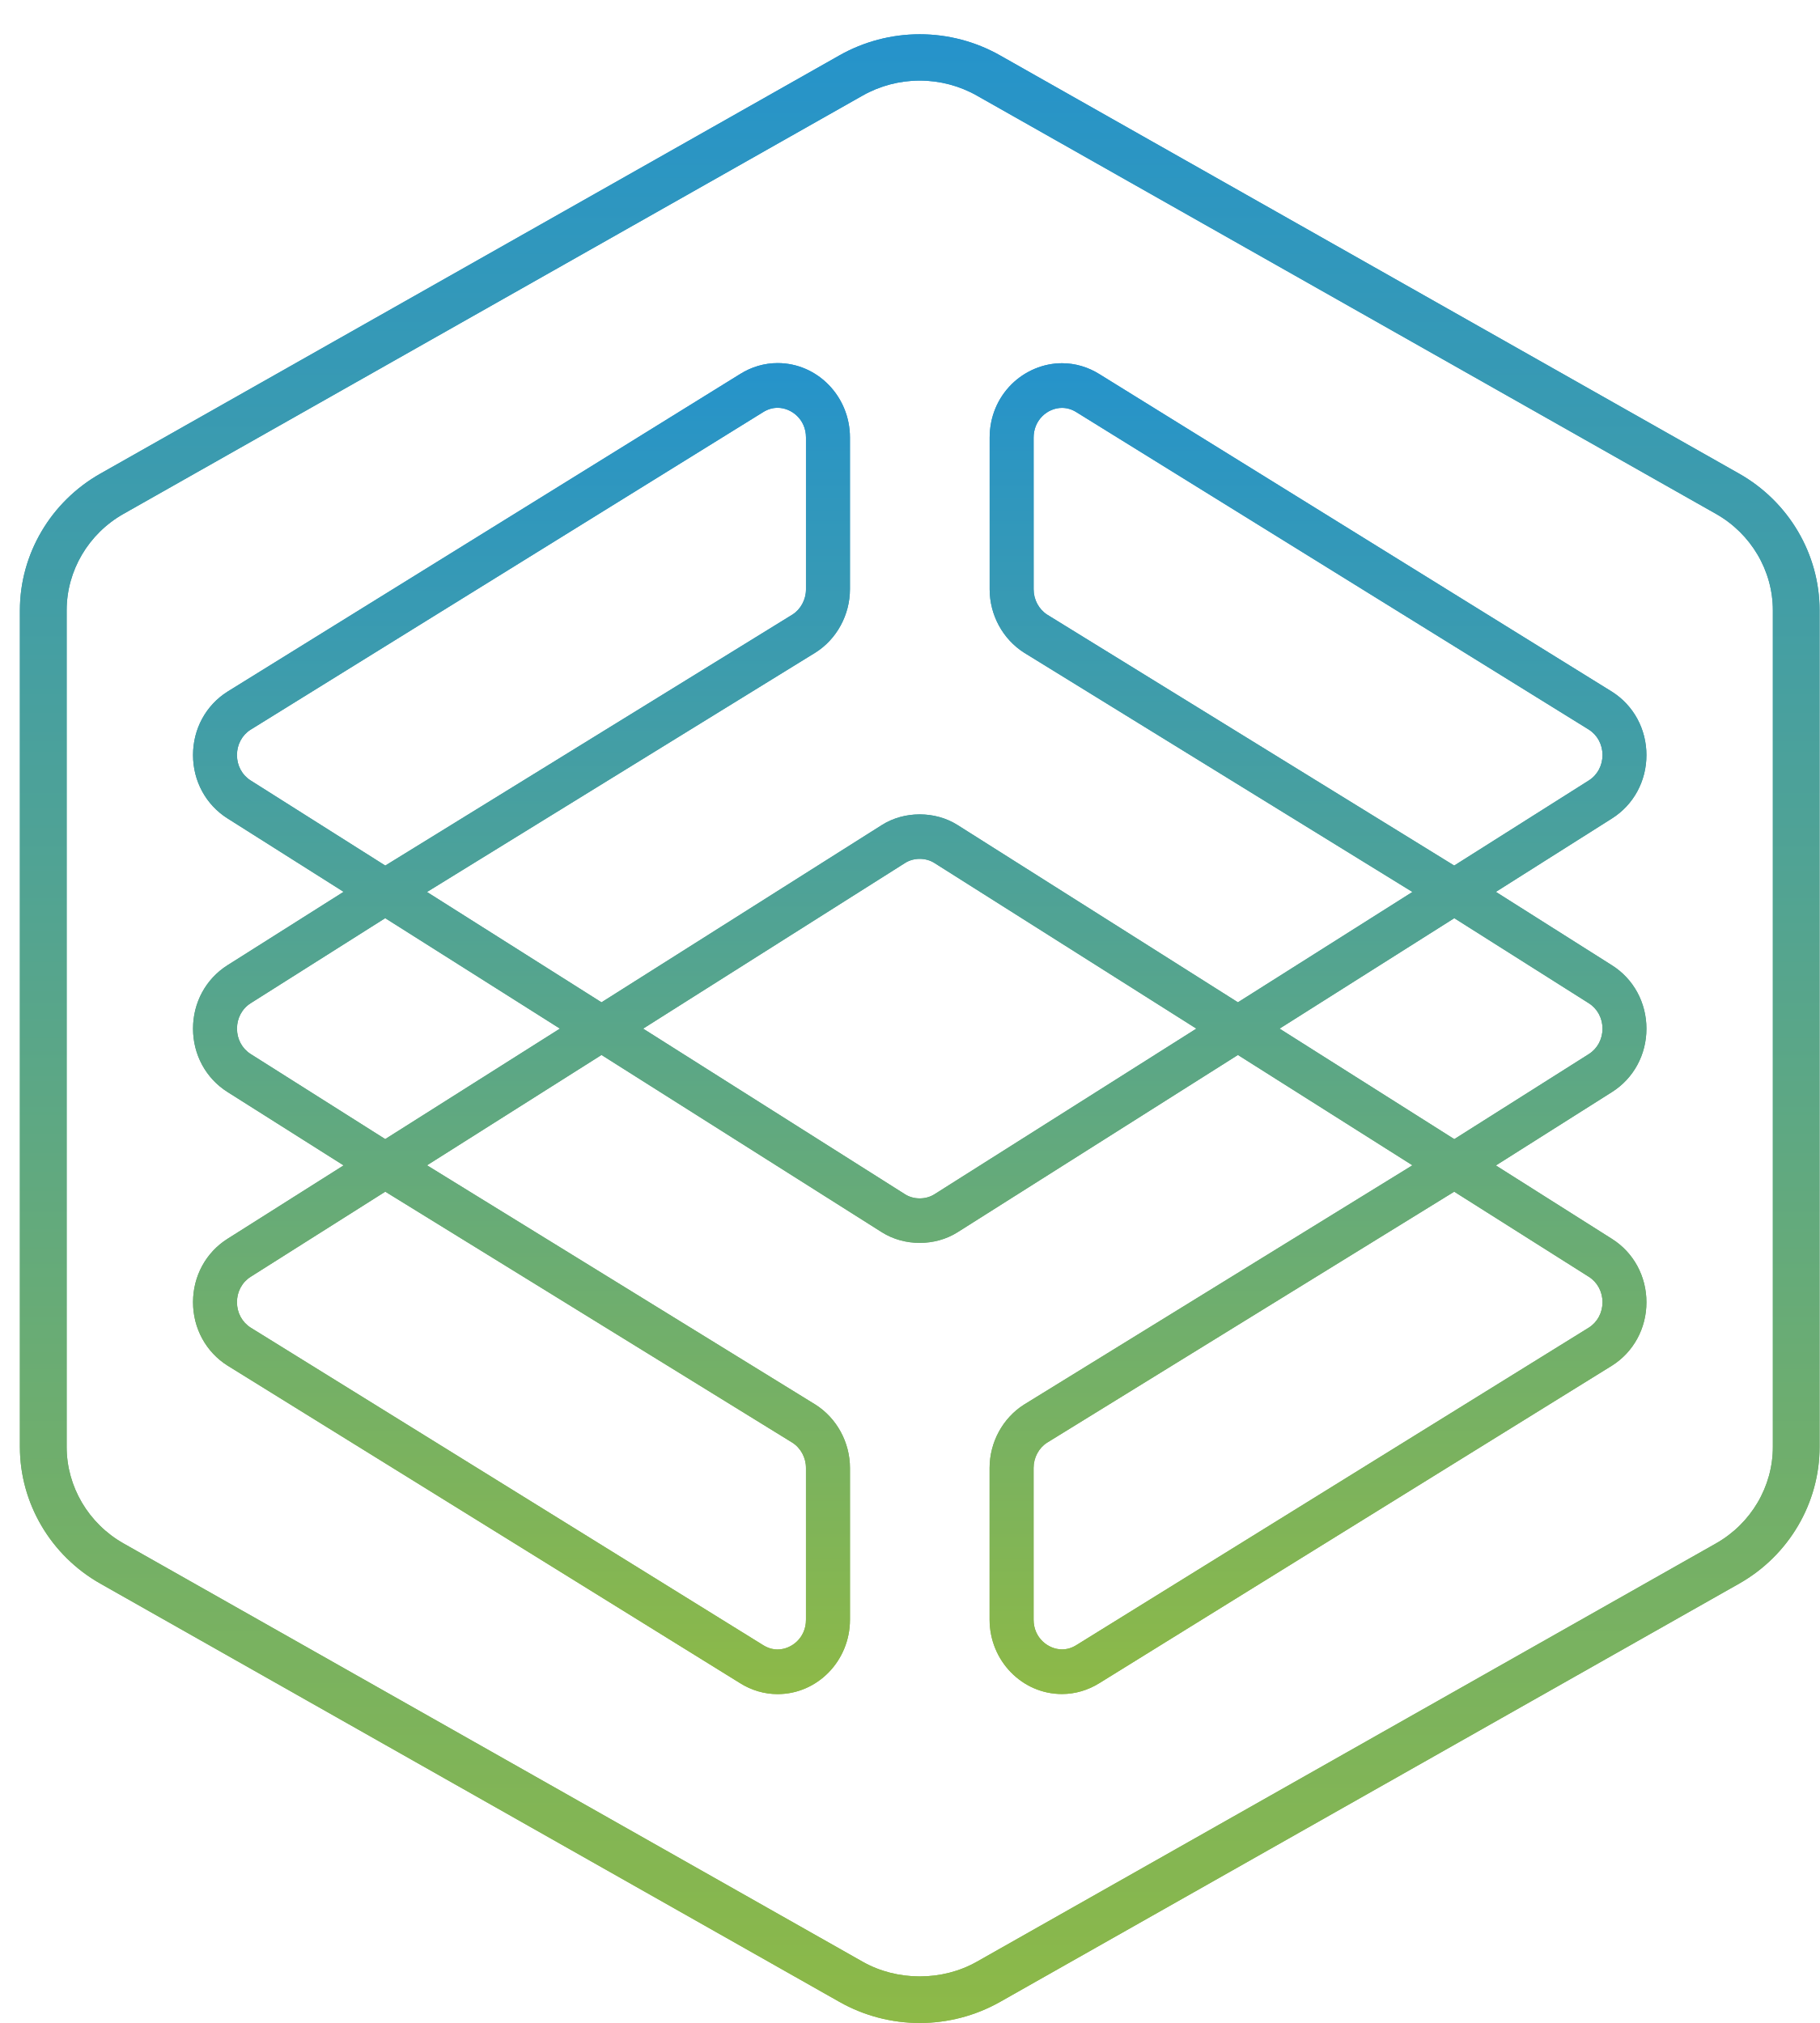
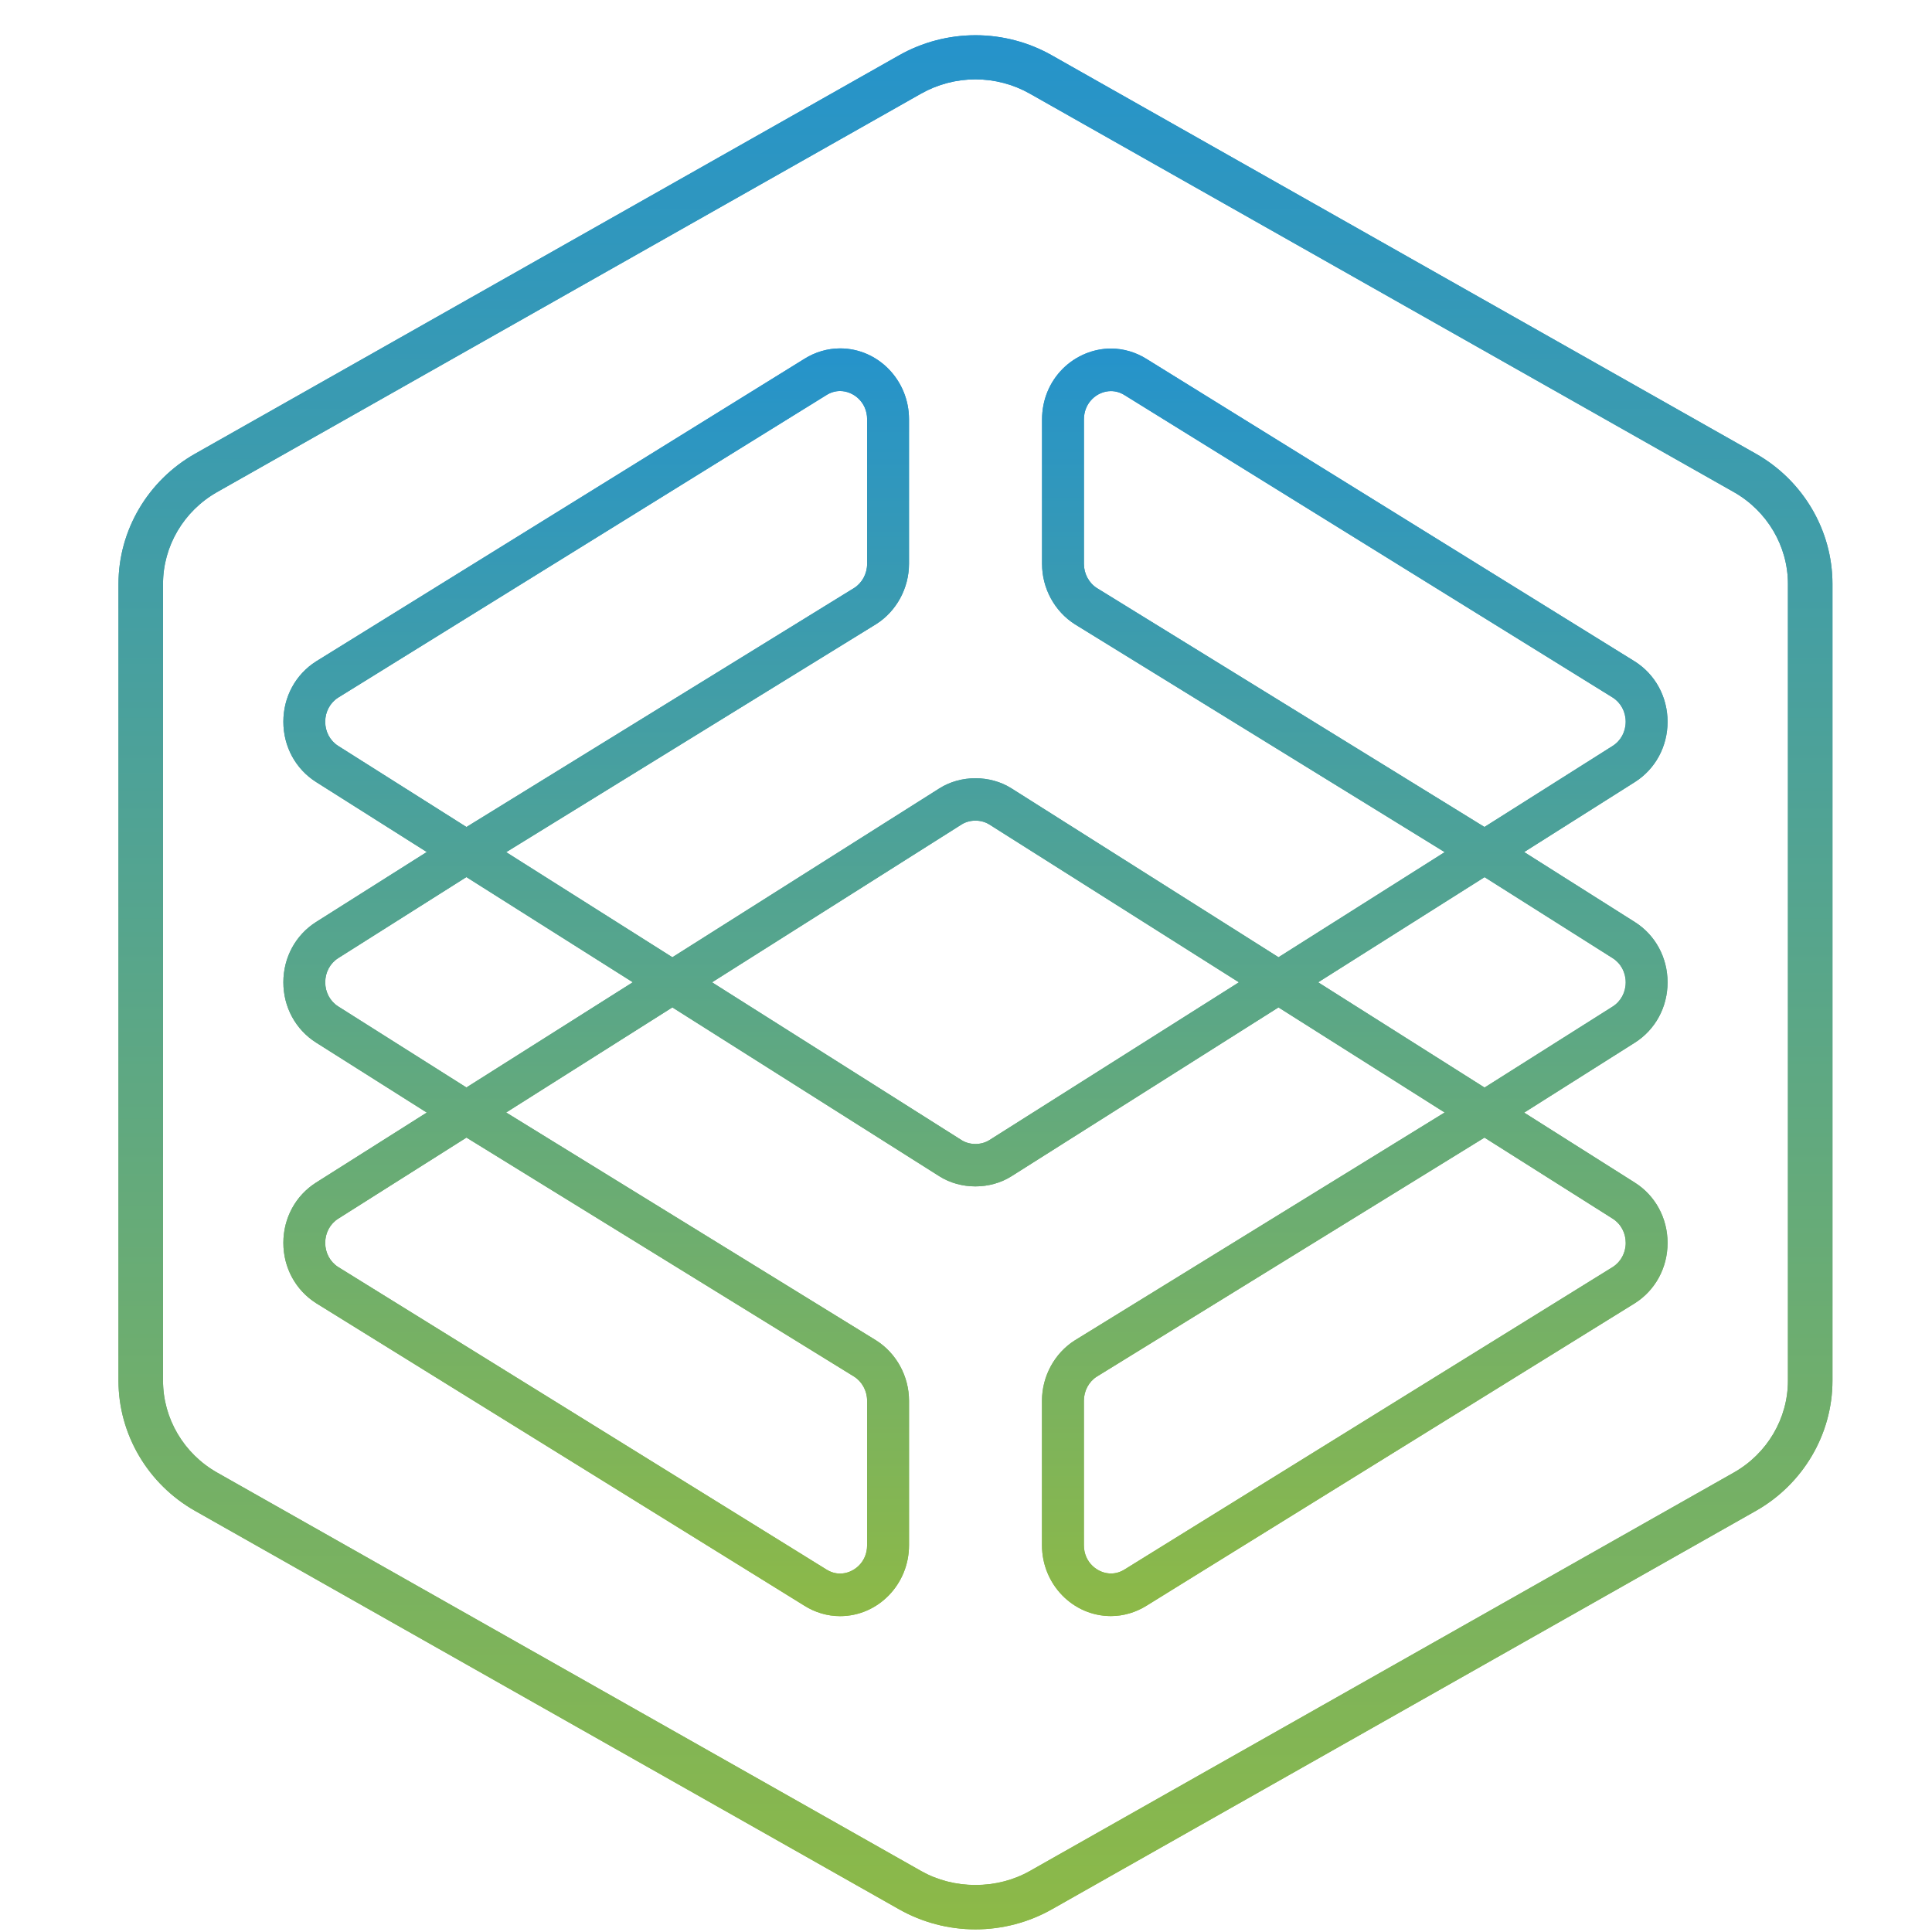
- <svg xmlns="http://www.w3.org/2000/svg" version="1.1" id="Layer_1" x="0px" y="0px" width="91.49px" height="101.723px" viewBox="0 0 91.49 101.723" enable-background="new 0 0 91.49 101.723" xml:space="preserve">
+ <svg xmlns="http://www.w3.org/2000/svg" version="1.1" id="Layer_1" x="0px" y="0px" width="102px" height="102px" viewBox="-5.255 -0.138 102 102" enable-background="new -5.255 -0.138 102 102" xml:space="preserve">
  <g>
    <g>
-       <linearGradient id="SVGID_1_" gradientUnits="userSpaceOnUse" x1="46.204" y1="151.978" x2="46.204" y2="250.784" gradientTransform="matrix(1 0 0 -1 0.04 253.1045)">
+       <linearGradient id="SVGID_1_" gradientUnits="userSpaceOnUse" x1="46.165" y1="689.867" x2="46.164" y2="591.062" gradientTransform="matrix(1 0 0 1 0.0801 -588.7402)">
        <stop offset="0" style="stop-color:#8DB947" />
        <stop offset="1" style="stop-color:#2593CB" />
      </linearGradient>
-       <path fill="url(#SVGID_1_)" d="M46.244,101.126c-1.312,0-2.605-0.34-3.741-0.983L5.338,79.109    c-2.307-1.306-3.741-3.739-3.741-6.352V30.689c0-2.612,1.434-5.046,3.741-6.352L42.504,3.303c1.136-0.643,2.429-0.982,3.741-0.982    c1.312,0,2.605,0.34,3.741,0.982l37.166,21.034c2.307,1.306,3.74,3.74,3.74,6.352v42.068c0,2.612-1.434,5.046-3.74,6.352    l-37.166,21.034C48.85,100.787,47.556,101.126,46.244,101.126 M46.244,3.455c-1.109,0-2.202,0.288-3.162,0.831L5.917,25.319    c-1.951,1.104-3.163,3.161-3.163,5.37v42.068c0,2.208,1.211,4.266,3.163,5.37l37.165,21.034c1.919,1.087,4.405,1.087,6.325,0    l37.165-21.034c1.951-1.104,3.163-3.162,3.163-5.37V30.689c0-2.208-1.212-4.266-3.163-5.37L49.407,4.285    C48.447,3.742,47.353,3.455,46.244,3.455" />
-       <linearGradient id="SVGID_2_" gradientUnits="userSpaceOnUse" x1="46.204" y1="151.381" x2="46.204" y2="251.381" gradientTransform="matrix(1 0 0 -1 0.04 253.1045)">
+       <path fill="url(#SVGID_1_)" d="M46.244,101.126c-1.312,0-2.605-0.34-3.741-0.983L5.338,79.109    c-2.307-1.306-3.741-3.738-3.741-6.352V30.689c0-2.611,1.434-5.046,3.741-6.352L42.504,3.303c1.136-0.643,2.429-0.982,3.741-0.982    c1.313,0,2.605,0.341,3.74,0.982l37.166,21.034c2.308,1.306,3.74,3.74,3.74,6.352v42.068c0,2.612-1.434,5.046-3.74,6.352    l-37.166,21.034C48.851,100.787,47.556,101.126,46.244,101.126 M46.244,3.455c-1.109,0-2.202,0.288-3.162,0.831L5.917,25.319    c-1.951,1.104-3.163,3.161-3.163,5.37v42.068c0,2.208,1.211,4.266,3.163,5.37l37.165,21.034c1.919,1.087,4.405,1.087,6.325,0    l37.164-21.034c1.951-1.104,3.164-3.162,3.164-5.37V30.689c0-2.208-1.213-4.266-3.164-5.37L49.407,4.285    C48.446,3.742,47.353,3.455,46.244,3.455" />
+       <linearGradient id="SVGID_2_" gradientUnits="userSpaceOnUse" x1="46.166" y1="690.464" x2="46.166" y2="590.464" gradientTransform="matrix(1 0 0 1 0.0801 -588.7402)">
        <stop offset="0" style="stop-color:#8DB947" />
        <stop offset="1" style="stop-color:#2593CB" />
      </linearGradient>
-       <path fill="url(#SVGID_2_)" d="M46.244,101.723c-1.415,0-2.81-0.367-4.035-1.061L5.044,79.629C2.55,78.217,1,75.584,1,72.757    V30.689c0-2.827,1.55-5.46,4.044-6.872L42.21,2.783c1.225-0.693,2.62-1.06,4.035-1.06s2.811,0.367,4.036,1.061l37.165,21.033    c2.495,1.412,4.044,4.045,4.044,6.872v42.068c0,2.827-1.549,5.46-4.044,6.872l-37.165,21.034    C49.055,101.356,47.66,101.723,46.244,101.723z M46.244,4.052c-1.005,0-1.998,0.261-2.869,0.753L6.211,25.839    c-1.764,0.998-2.859,2.856-2.859,4.85v42.068c0,1.994,1.095,3.853,2.859,4.851l37.165,21.034c0.853,0.483,1.845,0.738,2.869,0.738    s2.016-0.255,2.869-0.738l37.165-21.034c1.764-0.998,2.86-2.857,2.86-4.851V30.689c0-1.994-1.096-3.852-2.86-4.85L49.113,4.805    C48.242,4.313,47.25,4.052,46.244,4.052z" />
+       <path fill="url(#SVGID_2_)" d="M46.244,101.723c-1.415,0-2.81-0.367-4.035-1.061L5.044,79.629C2.55,78.217,1,75.584,1,72.757    V30.689c0-2.827,1.55-5.46,4.044-6.872L42.21,2.783c1.225-0.693,2.62-1.061,4.035-1.061s2.811,0.367,4.035,1.062l37.166,21.032    c2.494,1.412,4.044,4.045,4.044,6.872v42.068c0,2.827-1.55,5.46-4.044,6.872L50.28,100.663    C49.056,101.356,47.66,101.723,46.244,101.723z M46.244,4.052c-1.005,0-1.998,0.261-2.869,0.753L6.211,25.839    c-1.764,0.998-2.859,2.855-2.859,4.85v42.068c0,1.994,1.095,3.853,2.859,4.851l37.165,21.034c0.853,0.483,1.845,0.738,2.869,0.738    c1.023,0,2.016-0.255,2.869-0.738l37.164-21.034c1.765-0.998,2.861-2.856,2.861-4.851V30.689c0-1.994-1.097-3.852-2.861-4.85    L49.112,4.805C48.242,4.313,47.25,4.052,46.244,4.052z" />
    </g>
    <g>
-       <linearGradient id="SVGID_3_" gradientUnits="userSpaceOnUse" x1="46.204" y1="151.978" x2="46.204" y2="250.784" gradientTransform="matrix(1 0 0 -1 0.04 253.1045)">
+       <linearGradient id="SVGID_3_" gradientUnits="userSpaceOnUse" x1="46.165" y1="689.867" x2="46.164" y2="591.062" gradientTransform="matrix(1 0 0 1 0.0801 -588.7402)">
        <stop offset="0" style="stop-color:#8DB947" />
        <stop offset="1" style="stop-color:#2593CB" />
      </linearGradient>
-       <path fill="url(#SVGID_3_)" d="M46.244,101.126c-1.312,0-2.605-0.34-3.741-0.983L5.338,79.109    c-2.307-1.306-3.741-3.739-3.741-6.352V30.689c0-2.612,1.434-5.046,3.741-6.352L42.504,3.303c1.136-0.643,2.429-0.982,3.741-0.982    c1.312,0,2.605,0.34,3.741,0.982l37.166,21.034c2.307,1.306,3.74,3.74,3.74,6.352v42.068c0,2.612-1.434,5.046-3.74,6.352    l-37.166,21.034C48.85,100.787,47.556,101.126,46.244,101.126z M46.244,3.455c-1.109,0-2.202,0.288-3.162,0.831L5.917,25.319    c-1.951,1.104-3.163,3.161-3.163,5.37v42.068c0,2.208,1.211,4.266,3.163,5.37l37.165,21.034c1.919,1.087,4.405,1.087,6.325,0    l37.165-21.034c1.951-1.104,3.163-3.162,3.163-5.37V30.689c0-2.208-1.212-4.266-3.163-5.37L49.407,4.285    C48.447,3.742,47.353,3.455,46.244,3.455z" />
-       <linearGradient id="SVGID_4_" gradientUnits="userSpaceOnUse" x1="46.204" y1="151.381" x2="46.204" y2="251.381" gradientTransform="matrix(1 0 0 -1 0.04 253.1045)">
+       <path fill="url(#SVGID_3_)" d="M46.244,101.126c-1.312,0-2.605-0.34-3.741-0.983L5.338,79.109    c-2.307-1.306-3.741-3.738-3.741-6.352V30.689c0-2.611,1.434-5.046,3.741-6.352L42.504,3.303c1.136-0.643,2.429-0.982,3.741-0.982    c1.313,0,2.605,0.341,3.74,0.982l37.166,21.034c2.308,1.306,3.74,3.74,3.74,6.352v42.068c0,2.612-1.434,5.046-3.74,6.352    l-37.166,21.034C48.851,100.787,47.556,101.126,46.244,101.126z M46.244,3.455c-1.109,0-2.202,0.288-3.162,0.831L5.917,25.319    c-1.951,1.104-3.163,3.161-3.163,5.37v42.068c0,2.208,1.211,4.266,3.163,5.37l37.165,21.034c1.919,1.087,4.405,1.087,6.325,0    l37.164-21.034c1.951-1.104,3.164-3.162,3.164-5.37V30.689c0-2.208-1.213-4.266-3.164-5.37L49.407,4.285    C48.446,3.742,47.353,3.455,46.244,3.455z" />
+       <linearGradient id="SVGID_4_" gradientUnits="userSpaceOnUse" x1="46.166" y1="690.464" x2="46.166" y2="590.464" gradientTransform="matrix(1 0 0 1 0.0801 -588.7402)">
        <stop offset="0" style="stop-color:#8DB947" />
        <stop offset="1" style="stop-color:#2593CB" />
      </linearGradient>
-       <path fill="url(#SVGID_4_)" d="M46.244,101.723c-1.415,0-2.81-0.367-4.035-1.061L5.044,79.629C2.55,78.217,1,75.584,1,72.757    V30.689c0-2.827,1.55-5.46,4.044-6.872L42.21,2.783c1.225-0.693,2.62-1.06,4.035-1.06s2.811,0.367,4.036,1.061l37.165,21.033    c2.495,1.412,4.044,4.045,4.044,6.872v42.068c0,2.827-1.549,5.46-4.044,6.872l-37.165,21.034    C49.055,101.356,47.66,101.723,46.244,101.723z M46.244,4.052c-1.005,0-1.998,0.261-2.869,0.753L6.211,25.839    c-1.764,0.998-2.859,2.856-2.859,4.85v42.068c0,1.994,1.095,3.853,2.859,4.851l37.165,21.034c0.853,0.483,1.845,0.738,2.869,0.738    s2.016-0.255,2.869-0.738l37.165-21.034c1.764-0.998,2.86-2.857,2.86-4.851V30.689c0-1.994-1.096-3.852-2.86-4.85L49.113,4.805    C48.242,4.313,47.25,4.052,46.244,4.052z" />
+       <path fill="url(#SVGID_4_)" d="M46.244,101.723c-1.415,0-2.81-0.367-4.035-1.061L5.044,79.629C2.55,78.217,1,75.584,1,72.757    V30.689c0-2.827,1.55-5.46,4.044-6.872L42.21,2.783c1.225-0.693,2.62-1.061,4.035-1.061s2.811,0.367,4.035,1.062l37.166,21.032    c2.494,1.412,4.044,4.045,4.044,6.872v42.068c0,2.827-1.55,5.46-4.044,6.872L50.28,100.663    C49.056,101.356,47.66,101.723,46.244,101.723z M46.244,4.052c-1.005,0-1.998,0.261-2.869,0.753L6.211,25.839    c-1.764,0.998-2.859,2.855-2.859,4.85v42.068c0,1.994,1.095,3.853,2.859,4.851l37.165,21.034c0.853,0.483,1.845,0.738,2.869,0.738    c1.023,0,2.016-0.255,2.869-0.738l37.164-21.034c1.765-0.998,2.861-2.856,2.861-4.851V30.689c0-1.994-1.097-3.852-2.861-4.85    L49.112,4.805C48.242,4.313,47.25,4.052,46.244,4.052z" />
    </g>
    <g>
-       <linearGradient id="SVGID_5_" gradientUnits="userSpaceOnUse" x1="46.205" y1="168.516" x2="46.205" y2="234.247" gradientTransform="matrix(1 0 0 -1 0.04 253.1045)">
+       <linearGradient id="SVGID_5_" gradientUnits="userSpaceOnUse" x1="46.166" y1="673.329" x2="46.166" y2="607.599" gradientTransform="matrix(1 0 0 1 0.0801 -588.7402)">
        <stop offset="0" style="stop-color:#8DB947" />
        <stop offset="1" style="stop-color:#2593CB" />
      </linearGradient>
-       <path fill="url(#SVGID_5_)" d="M39.098,84.588c-0.551,0-1.096-0.16-1.577-0.464L11.755,68.16c-0.91-0.575-1.453-1.577-1.453-2.68    s0.543-2.105,1.453-2.68l6.638-4.198l-6.638-4.198c-0.91-0.575-1.453-1.577-1.453-2.68c0-1.104,0.543-2.105,1.453-2.68    l6.638-4.198l-6.638-4.199c-0.91-0.575-1.453-1.577-1.453-2.68s0.543-2.105,1.453-2.68l25.766-15.964    c0.481-0.304,1.026-0.465,1.577-0.465c1.677,0,3.041,1.41,3.041,3.145v7.627c0,1.086-0.557,2.114-1.453,2.68L20.343,44.845    l9.901,6.262l14.417-9.118c0.953-0.603,2.212-0.603,3.166,0l14.417,9.117l9.902-6.262L51.81,32.314    c-0.896-0.567-1.453-1.594-1.453-2.68l-0.001-7.627c0-0.868,0.33-1.671,0.928-2.264c0.567-0.561,1.336-0.882,2.112-0.882    c0.551,0,1.097,0.161,1.578,0.465l25.76,15.96c0.91,0.575,1.453,1.577,1.453,2.68s-0.543,2.105-1.453,2.68l-6.639,4.198    l6.639,4.198c0.91,0.575,1.453,1.577,1.453,2.68c0,1.103-0.543,2.104-1.453,2.679L74.096,58.6l6.639,4.198    c0.91,0.576,1.453,1.578,1.453,2.68c0,1.103-0.543,2.105-1.453,2.68l-25.76,15.96c-0.481,0.305-1.027,0.465-1.578,0.465    c-1.677,0-3.041-1.411-3.041-3.145v-7.627c0-1.086,0.557-2.114,1.453-2.68l20.338-12.532l-9.902-6.261l-14.417,9.117    c-0.954,0.604-2.213,0.604-3.166,0L30.244,52.34l-9.901,6.261l20.344,12.536c0.896,0.566,1.453,1.594,1.453,2.68v7.627    C42.139,83.177,40.775,84.588,39.098,84.588 M19.368,59.218l-7.083,4.479c-0.605,0.383-0.966,1.05-0.966,1.783    s0.361,1.4,0.966,1.783l25.767,15.964c0.326,0.206,0.678,0.311,1.047,0.311c0.974,0,2.024-0.8,2.024-2.093v-7.627    c0-0.723-0.37-1.406-0.966-1.783L19.368,59.218z M73.122,59.218L52.339,72.031c-0.597,0.376-0.967,1.06-0.967,1.782v7.627    c0,1.293,1.051,2.093,2.024,2.093c0.369,0,0.721-0.104,1.047-0.31l25.761-15.961c0.604-0.382,0.966-1.049,0.966-1.783    s-0.361-1.4-0.966-1.783L73.122,59.218z M31.219,51.723l13.973,8.836c0.633,0.4,1.47,0.4,2.104,0l13.973-8.836l-13.973-8.836    c-0.635-0.401-1.472-0.4-2.104,0L31.219,51.723z M63.219,51.723l9.902,6.261l7.083-4.479c0.604-0.383,0.966-1.049,0.966-1.782    c0-0.734-0.361-1.4-0.966-1.783l-7.083-4.479L63.219,51.723z M19.368,57.984l9.901-6.261l-9.901-6.261l-7.083,4.479    c-0.605,0.382-0.966,1.048-0.966,1.782s0.361,1.4,0.966,1.783L19.368,57.984z M39.098,19.91c-0.369,0-0.721,0.104-1.047,0.31    L12.284,36.185c-0.605,0.382-0.966,1.049-0.966,1.782c0,0.734,0.361,1.4,0.966,1.783l7.083,4.479l20.788-12.817    c0.596-0.377,0.966-1.06,0.966-1.782v-7.627C41.122,20.709,40.072,19.91,39.098,19.91 M73.122,44.229l7.083-4.479    c0.604-0.382,0.966-1.049,0.966-1.783c0-0.733-0.361-1.4-0.966-1.782l-25.76-15.96c-0.326-0.206-0.678-0.311-1.048-0.311    c-0.517,0-1.031,0.215-1.409,0.589c-0.396,0.393-0.615,0.927-0.615,1.503l0.001,7.628c0,0.722,0.371,1.405,0.967,1.782    L73.122,44.229z" />
-       <linearGradient id="SVGID_6_" gradientUnits="userSpaceOnUse" x1="46.204" y1="167.918" x2="46.204" y2="234.844" gradientTransform="matrix(1 0 0 -1 0.04 253.1045)">
+       <path fill="url(#SVGID_5_)" d="M39.098,84.588c-0.551,0-1.096-0.16-1.577-0.464L11.755,68.16c-0.91-0.575-1.453-1.577-1.453-2.681    c0-1.103,0.543-2.104,1.453-2.68l6.638-4.198l-6.638-4.198c-0.91-0.574-1.453-1.576-1.453-2.68s0.543-2.104,1.453-2.68    l6.638-4.198l-6.638-4.199c-0.91-0.575-1.453-1.577-1.453-2.68c0-1.104,0.543-2.105,1.453-2.68l25.766-15.965    c0.481-0.304,1.026-0.465,1.577-0.465c1.677,0,3.041,1.41,3.041,3.146v7.627c0,1.086-0.557,2.114-1.453,2.68L20.343,44.845    l9.901,6.262l14.417-9.118c0.953-0.603,2.212-0.603,3.166,0l14.417,9.117l9.901-6.262L51.81,32.314    c-0.896-0.566-1.453-1.594-1.453-2.68v-7.627c0-0.868,0.33-1.671,0.928-2.264c0.566-0.562,1.336-0.883,2.111-0.883    c0.551,0,1.098,0.161,1.578,0.466l25.76,15.96c0.91,0.574,1.453,1.576,1.453,2.68c0,1.103-0.543,2.104-1.453,2.68l-6.639,4.198    l6.639,4.198c0.91,0.575,1.453,1.577,1.453,2.68c0,1.104-0.543,2.104-1.453,2.679L74.097,58.6l6.639,4.198    c0.91,0.576,1.453,1.578,1.453,2.68c0,1.104-0.543,2.105-1.453,2.681l-25.76,15.96c-0.481,0.305-1.027,0.465-1.578,0.465    c-1.678,0-3.041-1.411-3.041-3.146v-7.627c0-1.086,0.557-2.114,1.453-2.68l20.338-12.532l-9.902-6.261l-14.417,9.117    c-0.954,0.604-2.213,0.604-3.166,0L30.244,52.34l-9.901,6.261l20.344,12.536c0.896,0.566,1.453,1.594,1.453,2.68v7.627    C42.139,83.177,40.775,84.588,39.098,84.588 M19.368,59.218l-7.083,4.479c-0.605,0.384-0.966,1.051-0.966,1.783    c0,0.733,0.361,1.4,0.966,1.783l25.767,15.964c0.326,0.206,0.678,0.312,1.047,0.312c0.974,0,2.024-0.801,2.024-2.094v-7.627    c0-0.723-0.37-1.405-0.966-1.782L19.368,59.218z M73.122,59.218L52.339,72.031c-0.597,0.376-0.967,1.061-0.967,1.782v7.627    c0,1.293,1.051,2.094,2.023,2.094c0.369,0,0.722-0.104,1.047-0.311l25.762-15.961c0.604-0.382,0.966-1.049,0.966-1.783    c0-0.733-0.36-1.399-0.966-1.783L73.122,59.218z M31.219,51.723l13.973,8.836c0.633,0.4,1.47,0.4,2.104,0l13.973-8.836    l-13.973-8.836c-0.635-0.401-1.472-0.4-2.104,0L31.219,51.723z M63.22,51.723l9.901,6.261l7.083-4.479    c0.604-0.383,0.966-1.049,0.966-1.782c0-0.734-0.36-1.4-0.966-1.783l-7.083-4.479L63.22,51.723z M19.368,57.984l9.901-6.261    l-9.901-6.261l-7.083,4.479c-0.605,0.382-0.966,1.048-0.966,1.782s0.361,1.4,0.966,1.783L19.368,57.984z M39.098,19.91    c-0.369,0-0.721,0.104-1.047,0.31L12.284,36.185c-0.605,0.382-0.966,1.049-0.966,1.782c0,0.734,0.361,1.4,0.966,1.783l7.083,4.479    l20.788-12.816c0.596-0.377,0.966-1.061,0.966-1.782v-7.627C41.122,20.709,40.072,19.91,39.098,19.91 M73.122,44.229l7.083-4.479    c0.604-0.382,0.966-1.049,0.966-1.783c0-0.733-0.361-1.4-0.966-1.782l-25.761-15.96c-0.325-0.206-0.678-0.311-1.047-0.311    c-0.518,0-1.031,0.215-1.41,0.589c-0.396,0.393-0.614,0.927-0.614,1.503l0.001,7.628c0,0.722,0.371,1.405,0.967,1.782    L73.122,44.229z" />
+       <linearGradient id="SVGID_6_" gradientUnits="userSpaceOnUse" x1="46.165" y1="673.927" x2="46.164" y2="606.998" gradientTransform="matrix(1 0 0 1 0.0801 -588.7402)">
        <stop offset="0" style="stop-color:#8DB947" />
        <stop offset="1" style="stop-color:#2593CB" />
      </linearGradient>
-       <path fill="url(#SVGID_6_)" d="M39.098,85.186c-0.664,0-1.319-0.192-1.896-0.557L11.44,68.667    c-1.088-0.688-1.735-1.879-1.735-3.188c0-1.309,0.647-2.5,1.73-3.185l5.841-3.694l-5.841-3.693    c-1.083-0.685-1.73-1.875-1.73-3.185s0.647-2.5,1.73-3.185l5.841-3.693l-5.841-3.694c-1.083-0.685-1.73-1.875-1.73-3.185    s0.647-2.5,1.73-3.185l25.771-15.968c0.572-0.362,1.228-0.555,1.892-0.555c2.006,0,3.638,1.679,3.638,3.742v7.627    c0,1.289-0.663,2.51-1.731,3.185L21.469,44.852l8.774,5.548l14.098-8.916c1.126-0.713,2.678-0.713,3.804,0l14.098,8.915    l8.774-5.548L51.496,32.822c-1.073-0.679-1.736-1.899-1.736-3.188l0-7.627c0-1.028,0.393-1.982,1.105-2.688    c0.678-0.67,1.6-1.055,2.532-1.055c0.665,0,1.32,0.193,1.897,0.558l25.755,15.958c1.088,0.688,1.735,1.879,1.735,3.188    c0,1.309-0.647,2.5-1.731,3.185l-5.84,3.693l5.84,3.694c1.084,0.685,1.731,1.875,1.731,3.185s-0.647,2.5-1.731,3.185l-5.84,3.693    l5.84,3.694c1.084,0.685,1.731,1.876,1.731,3.185c0,1.309-0.647,2.5-1.731,3.185L55.288,84.627    c-0.573,0.361-1.229,0.555-1.893,0.555c-2.006,0-3.638-1.679-3.638-3.742v-7.627c0-1.29,0.664-2.51,1.731-3.185l19.529-12.033    l-8.774-5.548l-14.098,8.915c-1.126,0.713-2.677,0.713-3.804,0l-14.097-8.915l-8.774,5.548L41,70.628    c1.073,0.679,1.737,1.899,1.737,3.188v7.627C42.737,83.507,41.104,85.186,39.098,85.186z M19.372,59.921l-6.769,4.28    c-0.431,0.273-0.688,0.751-0.688,1.278c0,0.528,0.257,1.005,0.688,1.278l25.762,15.961c0.233,0.147,0.479,0.222,0.732,0.222    c0.687,0,1.427-0.572,1.427-1.496v-7.627c0-0.521-0.264-1.009-0.688-1.278L19.372,59.921z M73.118,59.922L52.653,72.539    c-0.419,0.264-0.683,0.754-0.683,1.274v7.627c0,0.924,0.741,1.496,1.427,1.496c0.255,0,0.5-0.073,0.728-0.218L79.89,66.754    c0.426-0.27,0.684-0.748,0.684-1.275s-0.257-1.005-0.688-1.278L73.118,59.922z M32.337,51.723l13.174,8.332    c0.43,0.272,1.036,0.271,1.467,0l13.175-8.332l-13.175-8.332c-0.431-0.272-1.036-0.273-1.467,0L32.337,51.723z M64.337,51.723    l8.785,5.556l6.764-4.277c0.431-0.273,0.688-0.751,0.688-1.278s-0.257-1.005-0.688-1.277l-6.764-4.278L64.337,51.723z     M19.368,46.168l-6.764,4.277c-0.431,0.272-0.688,0.75-0.688,1.278s0.257,1.004,0.689,1.277l6.764,4.277l8.784-5.555    L19.368,46.168z M39.098,20.506c-0.254,0-0.499,0.074-0.729,0.219L12.599,36.692c-0.427,0.27-0.684,0.747-0.684,1.275    s0.257,1.005,0.688,1.277l6.769,4.28l20.471-12.621c0.418-0.265,0.682-0.754,0.682-1.274v-7.627    C40.525,21.078,39.784,20.506,39.098,20.506z M53.397,20.51c-0.36,0-0.721,0.152-0.988,0.417    c-0.283,0.279-0.438,0.663-0.438,1.079l0.001,7.628c0,0.52,0.264,1.008,0.688,1.277l20.458,12.612l6.768-4.28    c0.431-0.272,0.688-0.75,0.688-1.278c0-0.527-0.257-1.005-0.688-1.278L54.131,20.732C53.897,20.583,53.651,20.51,53.397,20.51z" />
+       <path fill="url(#SVGID_6_)" d="M39.098,85.186c-0.664,0-1.319-0.191-1.896-0.557L11.44,68.667    c-1.088-0.688-1.735-1.879-1.735-3.188c0-1.309,0.647-2.5,1.73-3.185l5.841-3.694l-5.841-3.693    c-1.083-0.685-1.73-1.875-1.73-3.185s0.647-2.5,1.73-3.185l5.841-3.693l-5.841-3.694c-1.083-0.685-1.73-1.875-1.73-3.185    c0-1.311,0.647-2.5,1.73-3.186l25.771-15.968c0.572-0.361,1.228-0.555,1.892-0.555c2.006,0,3.638,1.679,3.638,3.742v7.627    c0,1.289-0.663,2.51-1.731,3.185L21.469,44.852l8.774,5.548l14.098-8.916c1.126-0.713,2.678-0.713,3.805,0l14.098,8.915    l8.773-5.548L51.496,32.822c-1.073-0.679-1.736-1.898-1.736-3.188v-7.627c0-1.028,0.394-1.982,1.105-2.688    c0.678-0.67,1.6-1.055,2.532-1.055c0.664,0,1.319,0.193,1.896,0.558L81.049,34.78c1.089,0.688,1.735,1.88,1.735,3.188    s-0.646,2.5-1.73,3.185l-5.841,3.693l5.841,3.694c1.084,0.685,1.73,1.875,1.73,3.185c0,1.311-0.646,2.5-1.73,3.186l-5.841,3.692    l5.841,3.694c1.084,0.685,1.73,1.876,1.73,3.185c0,1.31-0.646,2.5-1.73,3.186l-25.766,15.96c-0.573,0.36-1.229,0.555-1.893,0.555    c-2.006,0-3.639-1.679-3.639-3.742v-7.627c0-1.29,0.664-2.51,1.73-3.185l19.529-12.033l-8.773-5.548l-14.098,8.915    c-1.127,0.713-2.678,0.713-3.805,0l-14.097-8.915l-8.774,5.548L41,70.628c1.073,0.679,1.737,1.898,1.737,3.188v7.627    C42.737,83.507,41.104,85.186,39.098,85.186z M19.372,59.921l-6.769,4.28c-0.431,0.272-0.688,0.751-0.688,1.277    c0,0.528,0.257,1.005,0.688,1.278l25.762,15.961c0.233,0.146,0.479,0.222,0.732,0.222c0.687,0,1.427-0.571,1.427-1.496v-7.627    c0-0.521-0.264-1.009-0.688-1.277L19.372,59.921z M73.118,59.922L52.653,72.539c-0.42,0.264-0.684,0.754-0.684,1.273v7.627    c0,0.924,0.741,1.496,1.428,1.496c0.254,0,0.5-0.073,0.728-0.218L79.89,66.754c0.426-0.271,0.685-0.748,0.685-1.275    c0-0.526-0.257-1.005-0.688-1.277L73.118,59.922z M32.337,51.723l13.174,8.332c0.43,0.272,1.036,0.271,1.466,0l13.176-8.332    l-13.176-8.332c-0.431-0.271-1.036-0.272-1.466,0L32.337,51.723z M64.337,51.723l8.785,5.556l6.764-4.276    c0.432-0.273,0.688-0.751,0.688-1.278s-0.257-1.005-0.688-1.277l-6.764-4.277L64.337,51.723z M19.368,46.168l-6.764,4.276    c-0.431,0.272-0.688,0.75-0.688,1.278s0.257,1.004,0.689,1.277l6.764,4.276l8.784-5.555L19.368,46.168z M39.098,20.506    c-0.254,0-0.499,0.074-0.729,0.219l-25.77,15.967c-0.427,0.271-0.684,0.747-0.684,1.275s0.257,1.005,0.688,1.277l6.769,4.279    l20.471-12.621c0.418-0.265,0.682-0.754,0.682-1.273v-7.627C40.525,21.078,39.784,20.506,39.098,20.506z M53.397,20.51    c-0.36,0-0.722,0.152-0.988,0.417c-0.283,0.279-0.438,0.663-0.438,1.079v7.628c0,0.52,0.264,1.008,0.688,1.277l20.458,12.611    l6.768-4.279c0.432-0.272,0.688-0.75,0.688-1.278c0-0.527-0.257-1.005-0.688-1.278L54.131,20.732    C53.897,20.583,53.651,20.51,53.397,20.51z" />
    </g>
    <g>
-       <linearGradient id="SVGID_7_" gradientUnits="userSpaceOnUse" x1="46.205" y1="168.516" x2="46.205" y2="234.247" gradientTransform="matrix(1 0 0 -1 0.04 253.1045)">
+       <linearGradient id="SVGID_7_" gradientUnits="userSpaceOnUse" x1="46.166" y1="673.329" x2="46.166" y2="607.599" gradientTransform="matrix(1 0 0 1 0.0801 -588.7402)">
        <stop offset="0" style="stop-color:#8DB947" />
        <stop offset="1" style="stop-color:#2593CB" />
      </linearGradient>
-       <path fill="url(#SVGID_7_)" d="M39.098,84.588c-0.551,0-1.096-0.16-1.577-0.464L11.755,68.16c-0.91-0.575-1.453-1.577-1.453-2.68    s0.543-2.105,1.453-2.68l6.638-4.198l-6.638-4.198c-0.91-0.575-1.453-1.577-1.453-2.68c0-1.104,0.543-2.105,1.453-2.68    l6.638-4.198l-6.638-4.199c-0.91-0.575-1.453-1.577-1.453-2.68s0.543-2.105,1.453-2.68l25.766-15.964    c0.481-0.304,1.026-0.465,1.577-0.465c1.677,0,3.041,1.41,3.041,3.145v7.627c0,1.086-0.557,2.114-1.453,2.68L20.343,44.845    l9.901,6.262l14.417-9.118c0.953-0.603,2.212-0.603,3.166,0l14.417,9.117l9.902-6.262L51.81,32.314    c-0.896-0.567-1.453-1.594-1.453-2.68l-0.001-7.627c0-0.868,0.33-1.671,0.928-2.264c0.567-0.561,1.336-0.882,2.112-0.882    c0.551,0,1.097,0.161,1.578,0.465l25.76,15.96c0.91,0.575,1.453,1.577,1.453,2.68s-0.543,2.105-1.453,2.68l-6.639,4.198    l6.639,4.198c0.91,0.575,1.453,1.577,1.453,2.68c0,1.103-0.543,2.104-1.453,2.679L74.096,58.6l6.639,4.198    c0.91,0.576,1.453,1.578,1.453,2.68c0,1.103-0.543,2.105-1.453,2.68l-25.76,15.96c-0.481,0.305-1.027,0.465-1.578,0.465    c-1.677,0-3.041-1.411-3.041-3.145v-7.627c0-1.086,0.557-2.114,1.453-2.68l20.338-12.532l-9.902-6.261l-14.417,9.117    c-0.954,0.604-2.213,0.604-3.166,0L30.244,52.34l-9.901,6.261l20.344,12.536c0.896,0.566,1.453,1.594,1.453,2.68v7.627    C42.139,83.177,40.775,84.588,39.098,84.588z M19.368,59.218l-7.083,4.479c-0.605,0.383-0.966,1.05-0.966,1.783    s0.361,1.4,0.966,1.783l25.767,15.964c0.326,0.206,0.678,0.311,1.047,0.311c0.974,0,2.024-0.8,2.024-2.093v-7.627    c0-0.723-0.37-1.406-0.966-1.783L19.368,59.218z M73.122,59.218L52.339,72.031c-0.597,0.376-0.967,1.06-0.967,1.782v7.627    c0,1.293,1.051,2.093,2.024,2.093c0.369,0,0.721-0.104,1.047-0.31l25.761-15.961c0.604-0.382,0.966-1.049,0.966-1.783    s-0.361-1.4-0.966-1.783L73.122,59.218z M31.219,51.723l13.973,8.836c0.633,0.4,1.47,0.4,2.104,0l13.973-8.836l-13.973-8.836    c-0.635-0.401-1.472-0.4-2.104,0L31.219,51.723z M63.219,51.723l9.902,6.261l7.083-4.479c0.604-0.383,0.966-1.049,0.966-1.782    c0-0.734-0.361-1.4-0.966-1.783l-7.083-4.479L63.219,51.723z M19.368,57.984l9.901-6.261l-9.901-6.261l-7.083,4.479    c-0.605,0.382-0.966,1.048-0.966,1.782s0.361,1.4,0.966,1.783L19.368,57.984z M39.098,19.91c-0.369,0-0.721,0.104-1.047,0.31    L12.284,36.185c-0.605,0.382-0.966,1.049-0.966,1.782c0,0.734,0.361,1.4,0.966,1.783l7.083,4.479l20.788-12.817    c0.596-0.377,0.966-1.06,0.966-1.782v-7.627C41.122,20.709,40.072,19.91,39.098,19.91z M73.122,44.229l7.083-4.479    c0.604-0.382,0.966-1.049,0.966-1.783c0-0.733-0.361-1.4-0.966-1.782l-25.76-15.96c-0.326-0.206-0.678-0.311-1.048-0.311    c-0.517,0-1.031,0.215-1.409,0.589c-0.396,0.393-0.615,0.927-0.615,1.503l0.001,7.628c0,0.722,0.371,1.405,0.967,1.782    L73.122,44.229z" />
-       <linearGradient id="SVGID_8_" gradientUnits="userSpaceOnUse" x1="46.204" y1="167.918" x2="46.204" y2="234.844" gradientTransform="matrix(1 0 0 -1 0.04 253.1045)">
+       <path fill="url(#SVGID_7_)" d="M39.098,84.588c-0.551,0-1.096-0.16-1.577-0.464L11.755,68.16c-0.91-0.575-1.453-1.577-1.453-2.681    c0-1.103,0.543-2.104,1.453-2.68l6.638-4.198l-6.638-4.198c-0.91-0.574-1.453-1.576-1.453-2.68s0.543-2.104,1.453-2.68    l6.638-4.198l-6.638-4.199c-0.91-0.575-1.453-1.577-1.453-2.68c0-1.104,0.543-2.105,1.453-2.68l25.766-15.965    c0.481-0.304,1.026-0.465,1.577-0.465c1.677,0,3.041,1.41,3.041,3.146v7.627c0,1.086-0.557,2.114-1.453,2.68L20.343,44.845    l9.901,6.262l14.417-9.118c0.953-0.603,2.212-0.603,3.166,0l14.417,9.117l9.901-6.262L51.81,32.314    c-0.896-0.566-1.453-1.594-1.453-2.68v-7.627c0-0.868,0.33-1.671,0.928-2.264c0.566-0.562,1.336-0.883,2.111-0.883    c0.551,0,1.098,0.161,1.578,0.466l25.76,15.96c0.91,0.574,1.453,1.576,1.453,2.68c0,1.103-0.543,2.104-1.453,2.68l-6.639,4.198    l6.639,4.198c0.91,0.575,1.453,1.577,1.453,2.68c0,1.104-0.543,2.104-1.453,2.679L74.097,58.6l6.639,4.198    c0.91,0.576,1.453,1.578,1.453,2.68c0,1.104-0.543,2.105-1.453,2.681l-25.76,15.96c-0.481,0.305-1.027,0.465-1.578,0.465    c-1.678,0-3.041-1.411-3.041-3.146v-7.627c0-1.086,0.557-2.114,1.453-2.68l20.338-12.532l-9.902-6.261l-14.417,9.117    c-0.954,0.604-2.213,0.604-3.166,0L30.244,52.34l-9.901,6.261l20.344,12.536c0.896,0.566,1.453,1.594,1.453,2.68v7.627    C42.139,83.177,40.775,84.588,39.098,84.588z M19.368,59.218l-7.083,4.479c-0.605,0.384-0.966,1.051-0.966,1.783    c0,0.733,0.361,1.4,0.966,1.783l25.767,15.964c0.326,0.206,0.678,0.312,1.047,0.312c0.974,0,2.024-0.801,2.024-2.094v-7.627    c0-0.723-0.37-1.405-0.966-1.782L19.368,59.218z M73.122,59.218L52.339,72.031c-0.597,0.376-0.967,1.061-0.967,1.782v7.627    c0,1.293,1.051,2.094,2.023,2.094c0.369,0,0.722-0.104,1.047-0.311l25.762-15.961c0.604-0.382,0.966-1.049,0.966-1.783    c0-0.733-0.36-1.399-0.966-1.783L73.122,59.218z M31.219,51.723l13.973,8.836c0.633,0.4,1.47,0.4,2.104,0l13.973-8.836    l-13.973-8.836c-0.635-0.401-1.472-0.4-2.104,0L31.219,51.723z M63.22,51.723l9.901,6.261l7.083-4.479    c0.604-0.383,0.966-1.049,0.966-1.782c0-0.734-0.36-1.4-0.966-1.783l-7.083-4.479L63.22,51.723z M19.368,57.984l9.901-6.261    l-9.901-6.261l-7.083,4.479c-0.605,0.382-0.966,1.048-0.966,1.782s0.361,1.4,0.966,1.783L19.368,57.984z M39.098,19.91    c-0.369,0-0.721,0.104-1.047,0.31L12.284,36.185c-0.605,0.382-0.966,1.049-0.966,1.782c0,0.734,0.361,1.4,0.966,1.783l7.083,4.479    l20.788-12.816c0.596-0.377,0.966-1.061,0.966-1.782v-7.627C41.122,20.709,40.072,19.91,39.098,19.91z M73.122,44.229l7.083-4.479    c0.604-0.382,0.966-1.049,0.966-1.783c0-0.733-0.361-1.4-0.966-1.782l-25.761-15.96c-0.325-0.206-0.678-0.311-1.047-0.311    c-0.518,0-1.031,0.215-1.41,0.589c-0.396,0.393-0.614,0.927-0.614,1.503l0.001,7.628c0,0.722,0.371,1.405,0.967,1.782    L73.122,44.229z" />
+       <linearGradient id="SVGID_8_" gradientUnits="userSpaceOnUse" x1="46.165" y1="673.927" x2="46.164" y2="606.998" gradientTransform="matrix(1 0 0 1 0.0801 -588.7402)">
        <stop offset="0" style="stop-color:#8DB947" />
        <stop offset="1" style="stop-color:#2593CB" />
      </linearGradient>
-       <path fill="url(#SVGID_8_)" d="M39.098,85.186c-0.664,0-1.319-0.192-1.896-0.557L11.44,68.667    c-1.088-0.688-1.735-1.879-1.735-3.188c0-1.309,0.647-2.5,1.73-3.185l5.841-3.694l-5.841-3.693    c-1.083-0.685-1.73-1.875-1.73-3.185s0.647-2.5,1.73-3.185l5.841-3.693l-5.841-3.694c-1.083-0.685-1.73-1.875-1.73-3.185    s0.647-2.5,1.73-3.185l25.771-15.968c0.572-0.362,1.228-0.555,1.892-0.555c2.006,0,3.638,1.679,3.638,3.742v7.627    c0,1.289-0.663,2.51-1.731,3.185L21.469,44.852l8.774,5.548l14.098-8.916c1.126-0.713,2.678-0.713,3.804,0l14.098,8.915    l8.774-5.548L51.496,32.822c-1.073-0.679-1.736-1.899-1.736-3.188l0-7.627c0-1.028,0.393-1.982,1.105-2.688    c0.678-0.67,1.6-1.055,2.532-1.055c0.665,0,1.32,0.193,1.897,0.558l25.755,15.958c1.088,0.688,1.735,1.879,1.735,3.188    c0,1.309-0.647,2.5-1.731,3.185l-5.84,3.693l5.84,3.694c1.084,0.685,1.731,1.875,1.731,3.185s-0.647,2.5-1.731,3.185l-5.84,3.693    l5.84,3.694c1.084,0.685,1.731,1.876,1.731,3.185c0,1.309-0.647,2.5-1.731,3.185L55.288,84.627    c-0.573,0.361-1.229,0.555-1.893,0.555c-2.006,0-3.638-1.679-3.638-3.742v-7.627c0-1.29,0.664-2.51,1.731-3.185l19.529-12.033    l-8.774-5.548l-14.098,8.915c-1.126,0.713-2.677,0.713-3.804,0l-14.097-8.915l-8.774,5.548L41,70.628    c1.073,0.679,1.737,1.899,1.737,3.188v7.627C42.737,83.507,41.104,85.186,39.098,85.186z M19.372,59.921l-6.769,4.28    c-0.431,0.273-0.688,0.751-0.688,1.278c0,0.528,0.257,1.005,0.688,1.278l25.762,15.961c0.233,0.147,0.479,0.222,0.732,0.222    c0.687,0,1.427-0.572,1.427-1.496v-7.627c0-0.521-0.264-1.009-0.688-1.278L19.372,59.921z M73.118,59.922L52.653,72.539    c-0.419,0.264-0.683,0.754-0.683,1.274v7.627c0,0.924,0.741,1.496,1.427,1.496c0.255,0,0.5-0.073,0.728-0.218L79.89,66.754    c0.426-0.27,0.684-0.748,0.684-1.275s-0.257-1.005-0.688-1.278L73.118,59.922z M32.337,51.723l13.174,8.332    c0.43,0.272,1.036,0.271,1.467,0l13.175-8.332l-13.175-8.332c-0.431-0.272-1.036-0.273-1.467,0L32.337,51.723z M64.337,51.723    l8.785,5.556l6.764-4.277c0.431-0.273,0.688-0.751,0.688-1.278s-0.257-1.005-0.688-1.277l-6.764-4.278L64.337,51.723z     M19.368,46.168l-6.764,4.277c-0.431,0.272-0.688,0.75-0.688,1.278s0.257,1.004,0.689,1.277l6.764,4.277l8.784-5.555    L19.368,46.168z M39.098,20.506c-0.254,0-0.499,0.074-0.729,0.219L12.599,36.692c-0.427,0.27-0.684,0.747-0.684,1.275    s0.257,1.005,0.688,1.277l6.769,4.28l20.471-12.621c0.418-0.265,0.682-0.754,0.682-1.274v-7.627    C40.525,21.078,39.784,20.506,39.098,20.506z M53.397,20.51c-0.36,0-0.721,0.152-0.988,0.417    c-0.283,0.279-0.438,0.663-0.438,1.079l0.001,7.628c0,0.52,0.264,1.008,0.688,1.277l20.458,12.612l6.768-4.28    c0.431-0.272,0.688-0.75,0.688-1.278c0-0.527-0.257-1.005-0.688-1.278L54.131,20.732C53.897,20.583,53.651,20.51,53.397,20.51z" />
+       <path fill="url(#SVGID_8_)" d="M39.098,85.186c-0.664,0-1.319-0.191-1.896-0.557L11.44,68.667    c-1.088-0.688-1.735-1.879-1.735-3.188c0-1.309,0.647-2.5,1.73-3.185l5.841-3.694l-5.841-3.693    c-1.083-0.685-1.73-1.875-1.73-3.185s0.647-2.5,1.73-3.185l5.841-3.693l-5.841-3.694c-1.083-0.685-1.73-1.875-1.73-3.185    c0-1.311,0.647-2.5,1.73-3.186l25.771-15.968c0.572-0.361,1.228-0.555,1.892-0.555c2.006,0,3.638,1.679,3.638,3.742v7.627    c0,1.289-0.663,2.51-1.731,3.185L21.469,44.852l8.774,5.548l14.098-8.916c1.126-0.713,2.678-0.713,3.805,0l14.098,8.915    l8.773-5.548L51.496,32.822c-1.073-0.679-1.736-1.898-1.736-3.188v-7.627c0-1.028,0.394-1.982,1.105-2.688    c0.678-0.67,1.6-1.055,2.532-1.055c0.664,0,1.319,0.193,1.896,0.558L81.049,34.78c1.089,0.688,1.735,1.88,1.735,3.188    s-0.646,2.5-1.73,3.185l-5.841,3.693l5.841,3.694c1.084,0.685,1.73,1.875,1.73,3.185c0,1.311-0.646,2.5-1.73,3.186l-5.841,3.692    l5.841,3.694c1.084,0.685,1.73,1.876,1.73,3.185c0,1.31-0.646,2.5-1.73,3.186l-25.766,15.96c-0.573,0.36-1.229,0.555-1.893,0.555    c-2.006,0-3.639-1.679-3.639-3.742v-7.627c0-1.29,0.664-2.51,1.73-3.185l19.529-12.033l-8.773-5.548l-14.098,8.915    c-1.127,0.713-2.678,0.713-3.805,0l-14.097-8.915l-8.774,5.548L41,70.628c1.073,0.679,1.737,1.898,1.737,3.188v7.627    C42.737,83.507,41.104,85.186,39.098,85.186z M19.372,59.921l-6.769,4.28c-0.431,0.272-0.688,0.751-0.688,1.277    c0,0.528,0.257,1.005,0.688,1.278l25.762,15.961c0.233,0.146,0.479,0.222,0.732,0.222c0.687,0,1.427-0.571,1.427-1.496v-7.627    c0-0.521-0.264-1.009-0.688-1.277L19.372,59.921z M73.118,59.922L52.653,72.539c-0.42,0.264-0.684,0.754-0.684,1.273v7.627    c0,0.924,0.741,1.496,1.428,1.496c0.254,0,0.5-0.073,0.728-0.218L79.89,66.754c0.426-0.271,0.685-0.748,0.685-1.275    c0-0.526-0.257-1.005-0.688-1.277L73.118,59.922z M32.337,51.723l13.174,8.332c0.43,0.272,1.036,0.271,1.466,0l13.176-8.332    l-13.176-8.332c-0.431-0.271-1.036-0.272-1.466,0L32.337,51.723z M64.337,51.723l8.785,5.556l6.764-4.276    c0.432-0.273,0.688-0.751,0.688-1.278s-0.257-1.005-0.688-1.277l-6.764-4.277L64.337,51.723z M19.368,46.168l-6.764,4.276    c-0.431,0.272-0.688,0.75-0.688,1.278s0.257,1.004,0.689,1.277l6.764,4.276l8.784-5.555L19.368,46.168z M39.098,20.506    c-0.254,0-0.499,0.074-0.729,0.219l-25.77,15.967c-0.427,0.271-0.684,0.747-0.684,1.275s0.257,1.005,0.688,1.277l6.769,4.279    l20.471-12.621c0.418-0.265,0.682-0.754,0.682-1.273v-7.627C40.525,21.078,39.784,20.506,39.098,20.506z M53.397,20.51    c-0.36,0-0.722,0.152-0.988,0.417c-0.283,0.279-0.438,0.663-0.438,1.079v7.628c0,0.52,0.264,1.008,0.688,1.277l20.458,12.611    l6.768-4.279c0.432-0.272,0.688-0.75,0.688-1.278c0-0.527-0.257-1.005-0.688-1.278L54.131,20.732    C53.897,20.583,53.651,20.51,53.397,20.51z" />
    </g>
  </g>
</svg>
